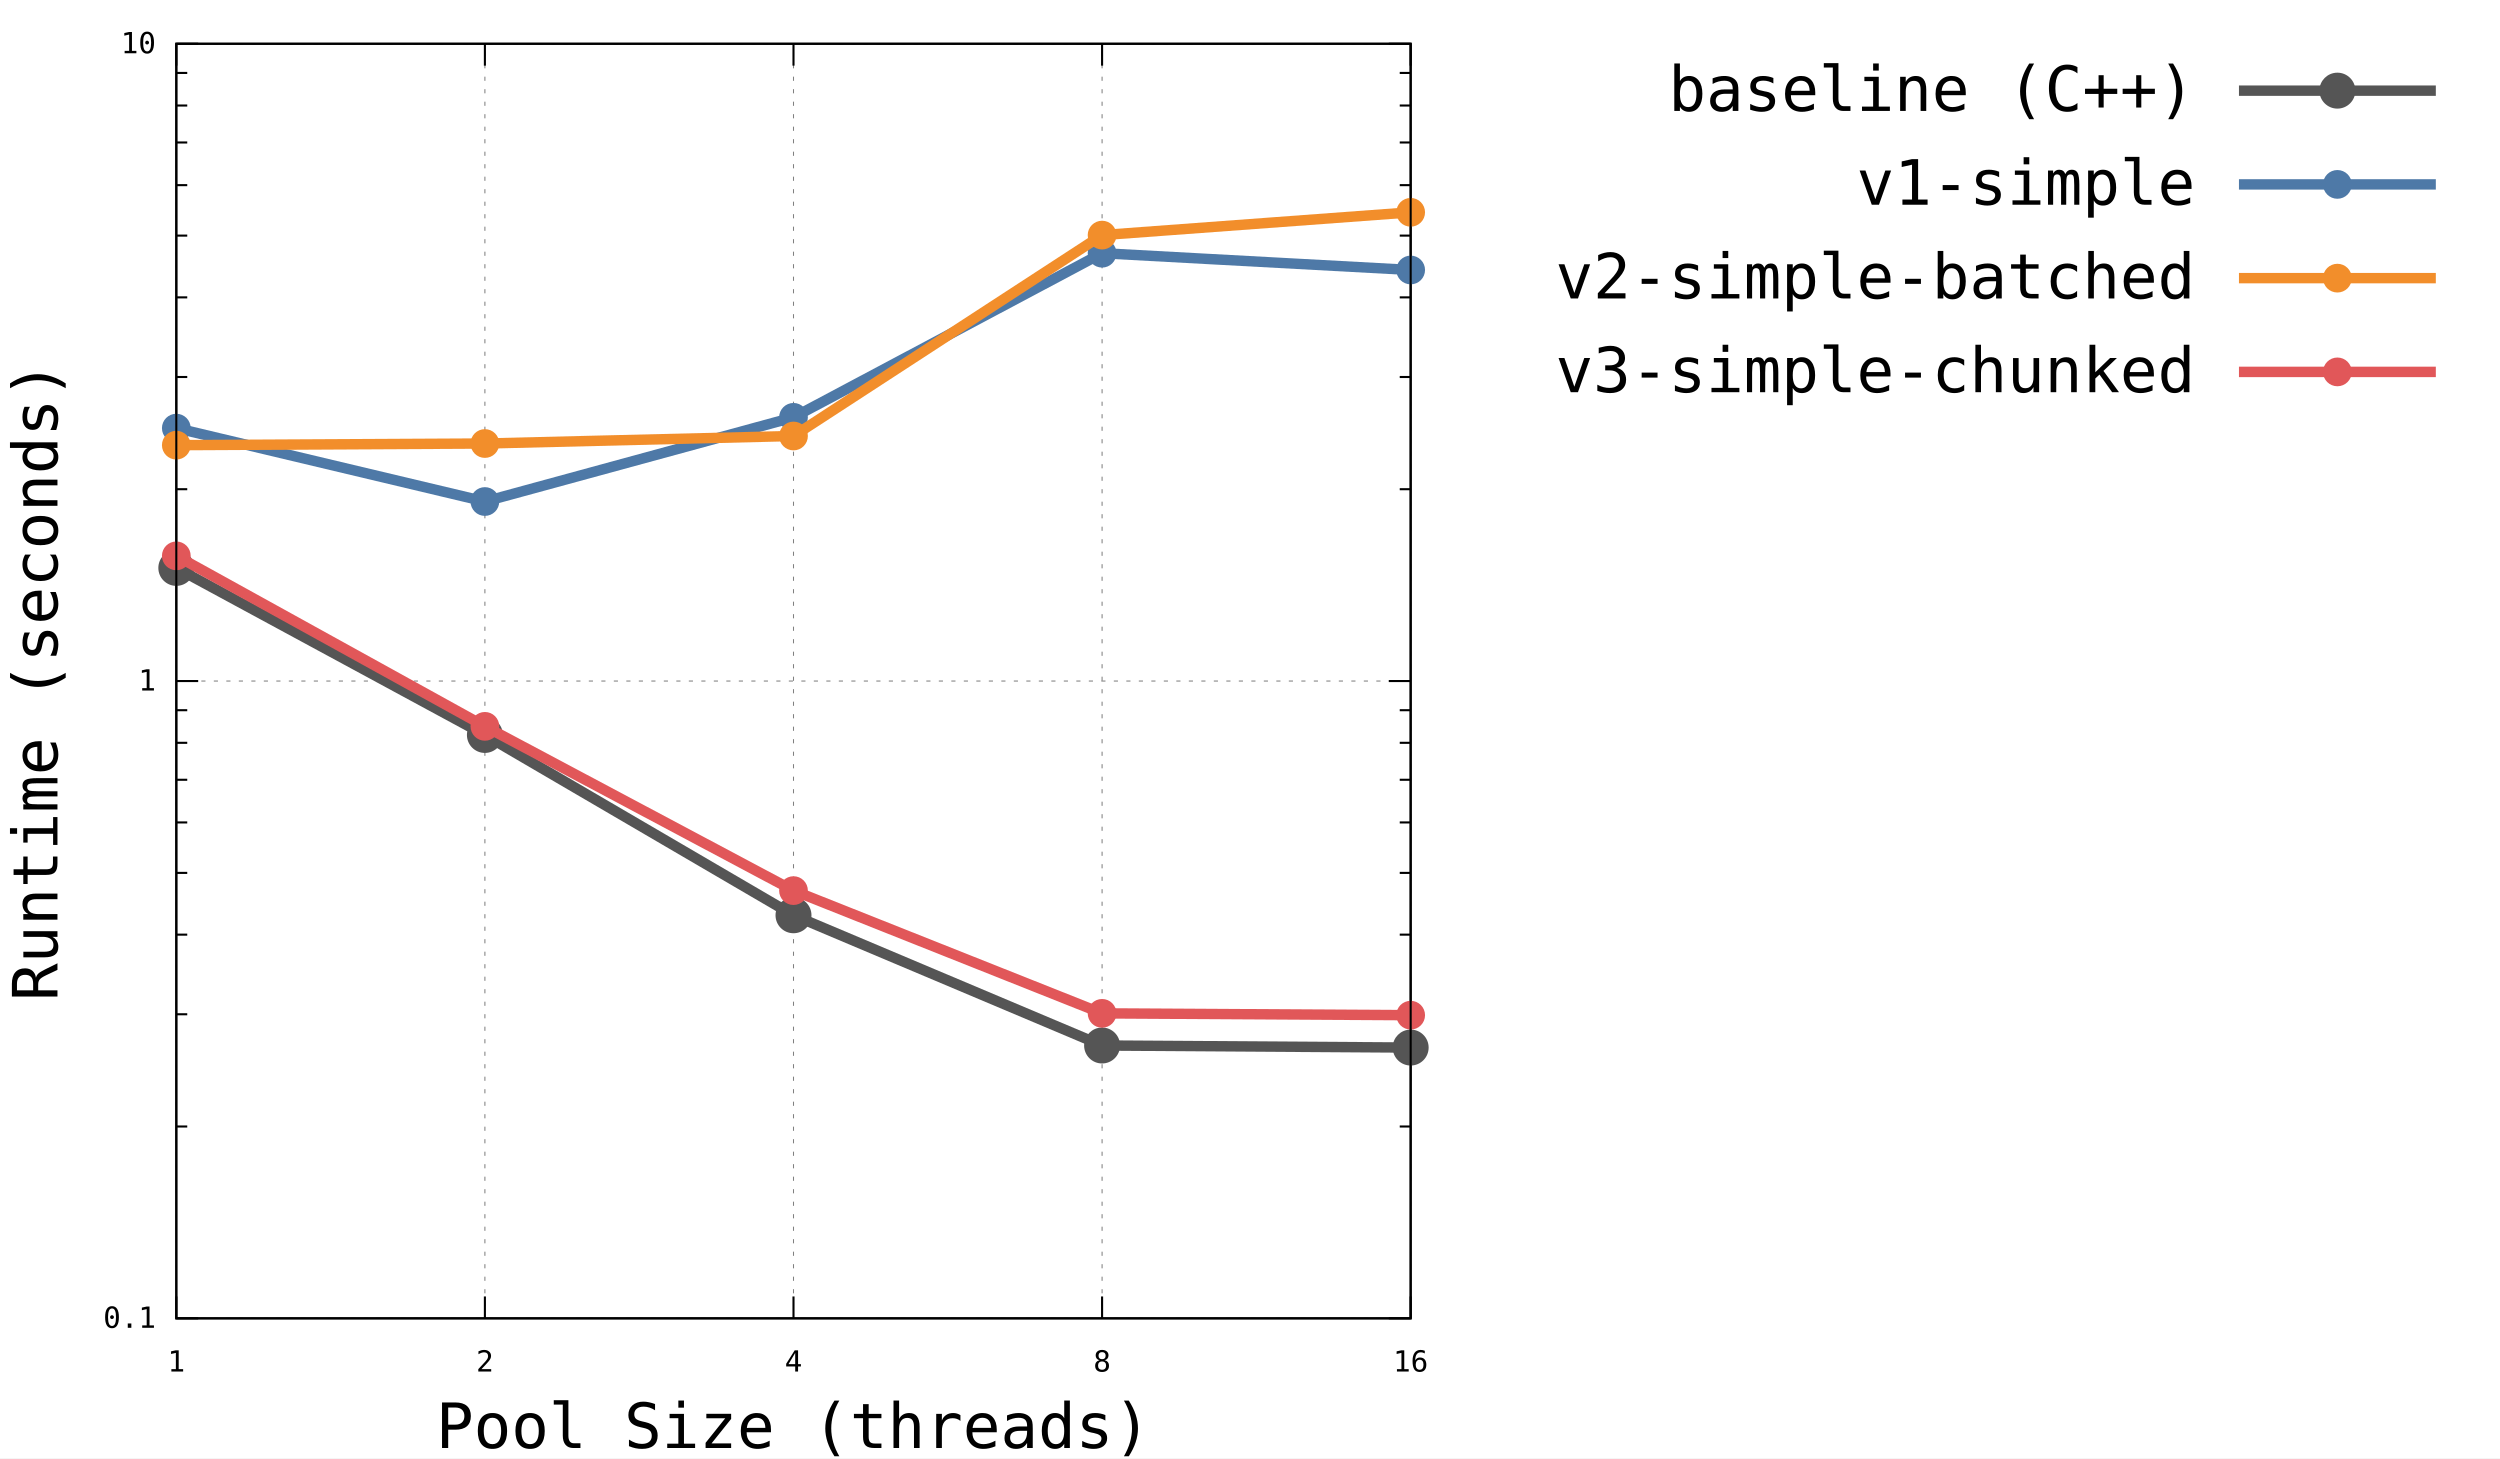
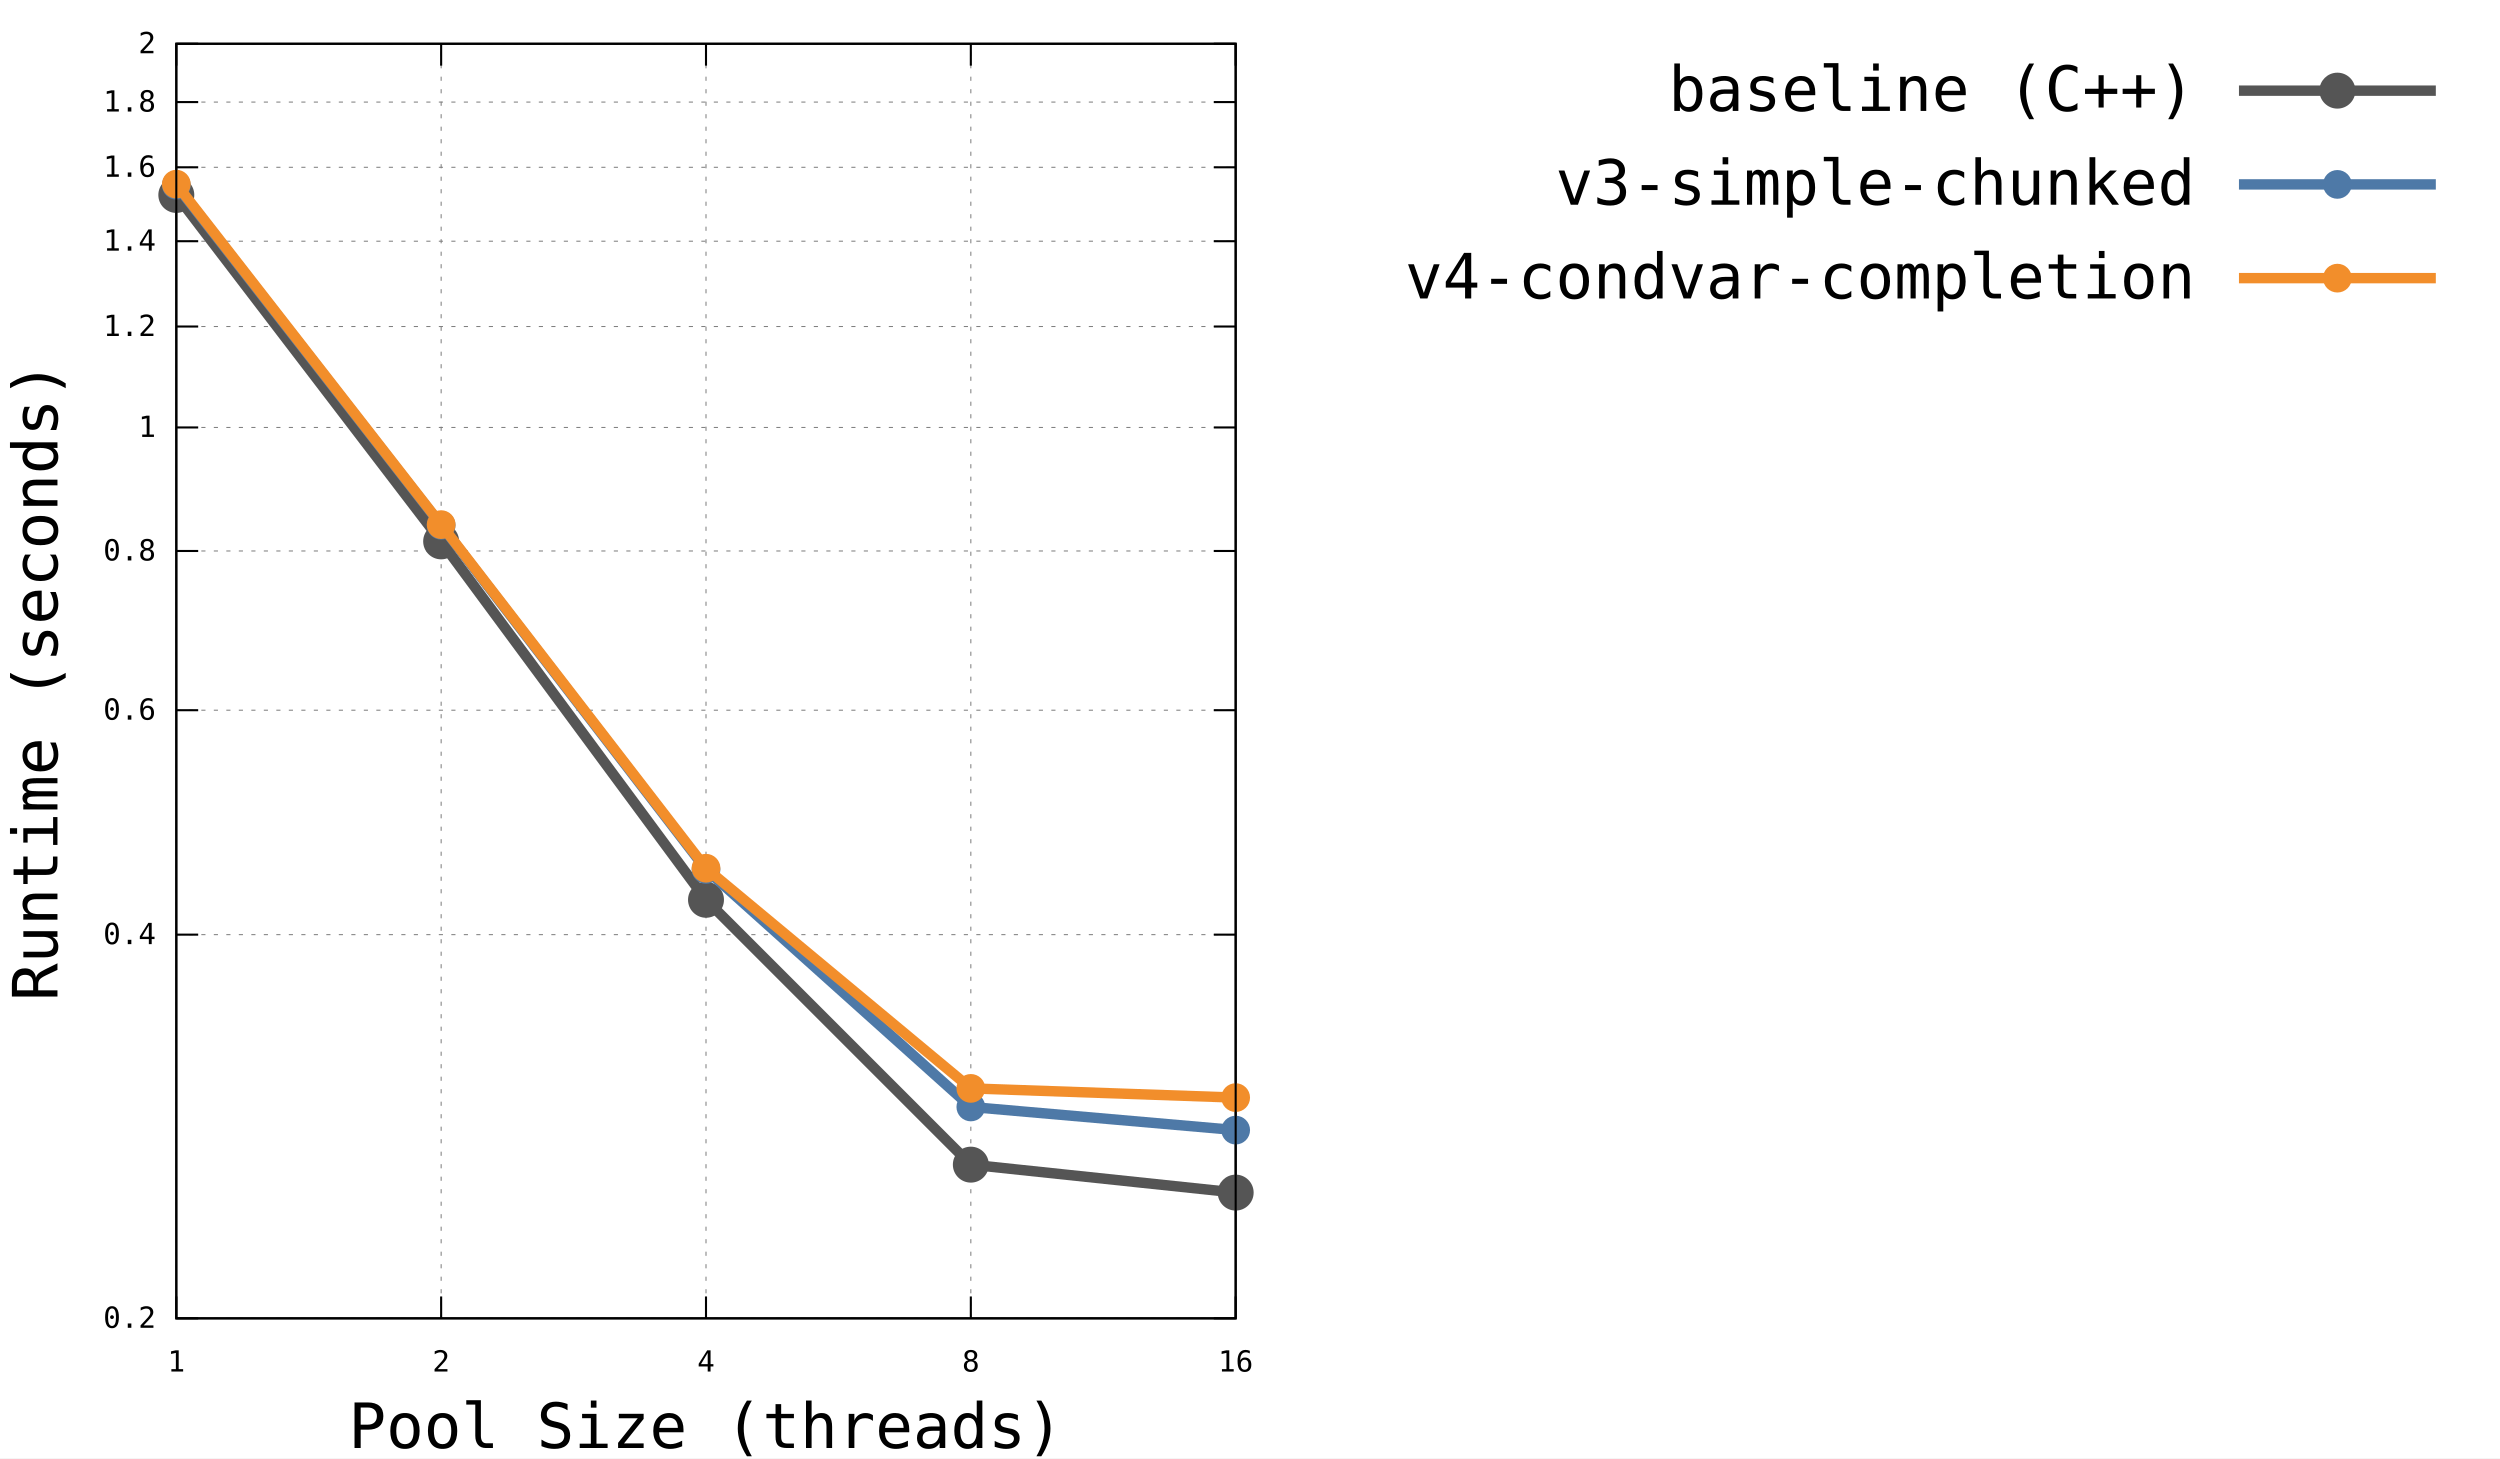
<svg xmlns="http://www.w3.org/2000/svg" xmlns:xlink="http://www.w3.org/1999/xlink" width="1200" height="700" viewBox="0 0 1200 700">
  <g id="gnuplot_canvas">
    <rect x="0" y="0" width="1200" height="700" fill="#ffffff" />
    <defs>
      <circle id="gpDot" r="0.5" stroke-width="0.5" stroke="currentColor" />
      <path id="gpPt0" stroke-width="0.190" stroke="currentColor" d="M-1,0 h2 M0,-1 v2" />
      <path id="gpPt1" stroke-width="0.190" stroke="currentColor" d="M-1,-1 L1,1 M1,-1 L-1,1" />
      <path id="gpPt2" stroke-width="0.190" stroke="currentColor" d="M-1,0 L1,0 M0,-1 L0,1 M-1,-1 L1,1 M-1,1 L1,-1" />
      <rect id="gpPt3" stroke-width="0.190" stroke="currentColor" x="-1" y="-1" width="2" height="2" />
      <rect id="gpPt4" stroke-width="0.190" stroke="currentColor" fill="currentColor" x="-1" y="-1" width="2" height="2" />
      <circle id="gpPt5" stroke-width="0.190" stroke="currentColor" cx="0" cy="0" r="1" />
      <use xlink:href="#gpPt5" id="gpPt6" fill="currentColor" stroke="none" />
      <path id="gpPt7" stroke-width="0.190" stroke="currentColor" d="M0,-1.33 L-1.33,0.67 L1.33,0.67 z" />
      <use xlink:href="#gpPt7" id="gpPt8" fill="currentColor" stroke="none" />
      <use xlink:href="#gpPt7" id="gpPt9" stroke="currentColor" transform="rotate(180)" />
      <use xlink:href="#gpPt9" id="gpPt10" fill="currentColor" stroke="none" />
      <use xlink:href="#gpPt3" id="gpPt11" stroke="currentColor" transform="rotate(45)" />
      <use xlink:href="#gpPt11" id="gpPt12" fill="currentColor" stroke="none" />
      <path id="gpPt13" stroke-width="0.190" stroke="currentColor" d="M0,1.330 L1.265,0.411 L0.782,-1.067 L-0.782,-1.076 L-1.265,0.411 z" />
      <use xlink:href="#gpPt13" id="gpPt14" fill="currentColor" stroke="none" />
      <filter id="textbox" filterUnits="objectBoundingBox" x="0" y="0" height="1" width="1">
        <feFlood flood-color="#FFFFFF" flood-opacity="1" result="bgnd" />
        <feComposite in="SourceGraphic" in2="bgnd" operator="atop" />
      </filter>
      <filter id="greybox" filterUnits="objectBoundingBox" x="0" y="0" height="1" width="1">
        <feFlood flood-color="lightgrey" flood-opacity="1" result="grey" />
        <feComposite in="SourceGraphic" in2="grey" operator="atop" />
      </filter>
    </defs>
    <g fill="none" color="#FFFFFF" stroke="currentColor" stroke-width="1.00" stroke-linecap="butt" stroke-linejoin="miter">
</g>
    <g fill="none" color="black" stroke="currentColor" stroke-width="1.00" stroke-linecap="butt" stroke-linejoin="miter">
</g>
    <g fill="none" color="black" stroke="black" stroke-width="0.50" stroke-linecap="butt" stroke-linejoin="miter">
</g>
    <g fill="none" color="gray" stroke="currentColor" stroke-width="0.50" stroke-linecap="butt" stroke-linejoin="miter">
-       <path stroke="gray" stroke-dasharray="2,4" class="gridline" d="M84.63,632.80 L677.12,632.80  " />
-     </g>
-     <g fill="none" color="gray" stroke="gray" stroke-width="1.00" stroke-linecap="butt" stroke-linejoin="miter">
- </g>
-     <g fill="none" color="black" stroke="currentColor" stroke-width="1.00" stroke-linecap="butt" stroke-linejoin="miter">
-       <path stroke="black" d="M84.63,632.80 L95.13,632.80 M677.12,632.80 L666.62,632.80  " />
+       <path stroke="gray" stroke-dasharray="2,4" class="gridline" d="M84.63,632.80 L593.12,632.80  " />
+     </g>
+     <g fill="none" color="gray" stroke="gray" stroke-width="1.00" stroke-linecap="butt" stroke-linejoin="miter">
+ </g>
+     <g fill="none" color="black" stroke="currentColor" stroke-width="1.00" stroke-linecap="butt" stroke-linejoin="miter">
+       <path stroke="black" d="M84.63,632.80 L95.13,632.80 M593.12,632.80 L582.62,632.80  " />
      <g transform="translate(74.84,637.35)" stroke="none" fill="black" font-family="monospace" font-size="14.00" text-anchor="end">
        <text>
-           <tspan font-family="monospace"> 0.1</tspan>
-         </text>
-       </g>
-     </g>
-     <g fill="none" color="black" stroke="currentColor" stroke-width="1.00" stroke-linecap="butt" stroke-linejoin="miter">
-       <path stroke="black" d="M84.63,540.72 L89.88,540.72 M677.12,540.72 L671.87,540.72 M84.63,486.85 L89.88,486.85 M677.12,486.85 L671.87,486.85   M84.63,448.63 L89.88,448.63 M677.12,448.63 L671.87,448.63 M84.63,418.99 L89.88,418.99 M677.12,418.99 L671.87,418.99   M84.63,394.77 L89.88,394.77 M677.12,394.77 L671.87,394.77 M84.63,374.29 L89.88,374.29 M677.12,374.29 L671.87,374.29   M84.63,356.55 L89.88,356.55 M677.12,356.55 L671.87,356.55 M84.63,340.90 L89.88,340.90 M677.12,340.90 L671.87,340.90    " />
-     </g>
-     <g fill="none" color="black" stroke="black" stroke-width="0.50" stroke-linecap="butt" stroke-linejoin="miter">
- </g>
-     <g fill="none" color="gray" stroke="currentColor" stroke-width="0.50" stroke-linecap="butt" stroke-linejoin="miter">
-       <path stroke="gray" stroke-dasharray="2,4" class="gridline" d="M84.63,326.90 L677.12,326.90  " />
-     </g>
-     <g fill="none" color="gray" stroke="gray" stroke-width="1.00" stroke-linecap="butt" stroke-linejoin="miter">
- </g>
-     <g fill="none" color="black" stroke="currentColor" stroke-width="1.00" stroke-linecap="butt" stroke-linejoin="miter">
-       <path stroke="black" d="M84.63,326.90 L95.13,326.90 M677.12,326.90 L666.62,326.90  " />
-       <g transform="translate(74.84,331.45)" stroke="none" fill="black" font-family="monospace" font-size="14.00" text-anchor="end">
+           <tspan font-family="monospace"> 0.2</tspan>
+         </text>
+       </g>
+     </g>
+     <g fill="none" color="black" stroke="currentColor" stroke-width="1.00" stroke-linecap="butt" stroke-linejoin="miter">
+ </g>
+     <g fill="none" color="black" stroke="black" stroke-width="0.50" stroke-linecap="butt" stroke-linejoin="miter">
+ </g>
+     <g fill="none" color="gray" stroke="currentColor" stroke-width="0.50" stroke-linecap="butt" stroke-linejoin="miter">
+       <path stroke="gray" stroke-dasharray="2,4" class="gridline" d="M84.63,448.63 L593.12,448.63  " />
+     </g>
+     <g fill="none" color="gray" stroke="gray" stroke-width="1.00" stroke-linecap="butt" stroke-linejoin="miter">
+ </g>
+     <g fill="none" color="black" stroke="currentColor" stroke-width="1.00" stroke-linecap="butt" stroke-linejoin="miter">
+       <path stroke="black" d="M84.63,448.63 L95.13,448.63 M593.12,448.63 L582.62,448.63  " />
+       <g transform="translate(74.84,453.18)" stroke="none" fill="black" font-family="monospace" font-size="14.00" text-anchor="end">
+         <text>
+           <tspan font-family="monospace"> 0.4</tspan>
+         </text>
+       </g>
+     </g>
+     <g fill="none" color="black" stroke="currentColor" stroke-width="1.00" stroke-linecap="butt" stroke-linejoin="miter">
+ </g>
+     <g fill="none" color="black" stroke="black" stroke-width="0.50" stroke-linecap="butt" stroke-linejoin="miter">
+ </g>
+     <g fill="none" color="gray" stroke="currentColor" stroke-width="0.50" stroke-linecap="butt" stroke-linejoin="miter">
+       <path stroke="gray" stroke-dasharray="2,4" class="gridline" d="M84.63,340.90 L593.12,340.90  " />
+     </g>
+     <g fill="none" color="gray" stroke="gray" stroke-width="1.00" stroke-linecap="butt" stroke-linejoin="miter">
+ </g>
+     <g fill="none" color="black" stroke="currentColor" stroke-width="1.00" stroke-linecap="butt" stroke-linejoin="miter">
+       <path stroke="black" d="M84.63,340.90 L95.13,340.90 M593.12,340.90 L582.62,340.90  " />
+       <g transform="translate(74.84,345.45)" stroke="none" fill="black" font-family="monospace" font-size="14.00" text-anchor="end">
+         <text>
+           <tspan font-family="monospace"> 0.6</tspan>
+         </text>
+       </g>
+     </g>
+     <g fill="none" color="black" stroke="currentColor" stroke-width="1.00" stroke-linecap="butt" stroke-linejoin="miter">
+ </g>
+     <g fill="none" color="black" stroke="black" stroke-width="0.50" stroke-linecap="butt" stroke-linejoin="miter">
+ </g>
+     <g fill="none" color="gray" stroke="currentColor" stroke-width="0.50" stroke-linecap="butt" stroke-linejoin="miter">
+       <path stroke="gray" stroke-dasharray="2,4" class="gridline" d="M84.63,264.47 L593.12,264.47  " />
+     </g>
+     <g fill="none" color="gray" stroke="gray" stroke-width="1.00" stroke-linecap="butt" stroke-linejoin="miter">
+ </g>
+     <g fill="none" color="black" stroke="currentColor" stroke-width="1.00" stroke-linecap="butt" stroke-linejoin="miter">
+       <path stroke="black" d="M84.63,264.47 L95.13,264.47 M593.12,264.47 L582.62,264.47  " />
+       <g transform="translate(74.84,269.02)" stroke="none" fill="black" font-family="monospace" font-size="14.00" text-anchor="end">
+         <text>
+           <tspan font-family="monospace"> 0.8</tspan>
+         </text>
+       </g>
+     </g>
+     <g fill="none" color="black" stroke="currentColor" stroke-width="1.00" stroke-linecap="butt" stroke-linejoin="miter">
+ </g>
+     <g fill="none" color="black" stroke="black" stroke-width="0.50" stroke-linecap="butt" stroke-linejoin="miter">
+ </g>
+     <g fill="none" color="gray" stroke="currentColor" stroke-width="0.50" stroke-linecap="butt" stroke-linejoin="miter">
+       <path stroke="gray" stroke-dasharray="2,4" class="gridline" d="M84.63,205.18 L593.12,205.18  " />
+     </g>
+     <g fill="none" color="gray" stroke="gray" stroke-width="1.00" stroke-linecap="butt" stroke-linejoin="miter">
+ </g>
+     <g fill="none" color="black" stroke="currentColor" stroke-width="1.00" stroke-linecap="butt" stroke-linejoin="miter">
+       <path stroke="black" d="M84.63,205.18 L95.13,205.18 M593.12,205.18 L582.62,205.18  " />
+       <g transform="translate(74.84,209.73)" stroke="none" fill="black" font-family="monospace" font-size="14.00" text-anchor="end">
        <text>
          <tspan font-family="monospace"> 1</tspan>
        </text>
      </g>
    </g>
    <g fill="none" color="black" stroke="currentColor" stroke-width="1.00" stroke-linecap="butt" stroke-linejoin="miter">
-       <path stroke="black" d="M84.63,234.82 L89.88,234.82 M677.12,234.82 L671.87,234.82 M84.63,180.96 L89.88,180.96 M677.12,180.96 L671.87,180.96   M84.63,142.74 L89.88,142.74 M677.12,142.74 L671.87,142.74 M84.63,113.09 L89.88,113.09 M677.12,113.09 L671.87,113.09   M84.63,88.87 L89.88,88.87 M677.12,88.87 L671.87,88.87 M84.63,68.39 L89.88,68.39 M677.12,68.39 L671.87,68.39   M84.63,50.65 L89.88,50.65 M677.12,50.65 L671.87,50.65 M84.63,35.01 L89.88,35.01 M677.12,35.01 L671.87,35.01    " />
-     </g>
-     <g fill="none" color="black" stroke="black" stroke-width="0.50" stroke-linecap="butt" stroke-linejoin="miter">
- </g>
-     <g fill="none" color="gray" stroke="currentColor" stroke-width="0.50" stroke-linecap="butt" stroke-linejoin="miter">
-       <path stroke="gray" stroke-dasharray="2,4" class="gridline" d="M84.63,21.01 L677.12,21.01  " />
-     </g>
-     <g fill="none" color="gray" stroke="gray" stroke-width="1.00" stroke-linecap="butt" stroke-linejoin="miter">
- </g>
-     <g fill="none" color="black" stroke="currentColor" stroke-width="1.00" stroke-linecap="butt" stroke-linejoin="miter">
-       <path stroke="black" d="M84.63,21.01 L95.13,21.01 M677.12,21.01 L666.62,21.01  " />
+ </g>
+     <g fill="none" color="black" stroke="black" stroke-width="0.50" stroke-linecap="butt" stroke-linejoin="miter">
+ </g>
+     <g fill="none" color="gray" stroke="currentColor" stroke-width="0.50" stroke-linecap="butt" stroke-linejoin="miter">
+       <path stroke="gray" stroke-dasharray="2,4" class="gridline" d="M84.63,156.73 L593.12,156.73  " />
+     </g>
+     <g fill="none" color="gray" stroke="gray" stroke-width="1.00" stroke-linecap="butt" stroke-linejoin="miter">
+ </g>
+     <g fill="none" color="black" stroke="currentColor" stroke-width="1.00" stroke-linecap="butt" stroke-linejoin="miter">
+       <path stroke="black" d="M84.63,156.73 L95.13,156.73 M593.12,156.73 L582.62,156.73  " />
+       <g transform="translate(74.84,161.28)" stroke="none" fill="black" font-family="monospace" font-size="14.00" text-anchor="end">
+         <text>
+           <tspan font-family="monospace"> 1.2</tspan>
+         </text>
+       </g>
+     </g>
+     <g fill="none" color="black" stroke="currentColor" stroke-width="1.00" stroke-linecap="butt" stroke-linejoin="miter">
+ </g>
+     <g fill="none" color="black" stroke="black" stroke-width="0.50" stroke-linecap="butt" stroke-linejoin="miter">
+ </g>
+     <g fill="none" color="gray" stroke="currentColor" stroke-width="0.50" stroke-linecap="butt" stroke-linejoin="miter">
+       <path stroke="gray" stroke-dasharray="2,4" class="gridline" d="M84.63,115.78 L593.12,115.78  " />
+     </g>
+     <g fill="none" color="gray" stroke="gray" stroke-width="1.00" stroke-linecap="butt" stroke-linejoin="miter">
+ </g>
+     <g fill="none" color="black" stroke="currentColor" stroke-width="1.00" stroke-linecap="butt" stroke-linejoin="miter">
+       <path stroke="black" d="M84.63,115.78 L95.13,115.78 M593.12,115.78 L582.62,115.78  " />
+       <g transform="translate(74.84,120.33)" stroke="none" fill="black" font-family="monospace" font-size="14.00" text-anchor="end">
+         <text>
+           <tspan font-family="monospace"> 1.4</tspan>
+         </text>
+       </g>
+     </g>
+     <g fill="none" color="black" stroke="currentColor" stroke-width="1.00" stroke-linecap="butt" stroke-linejoin="miter">
+ </g>
+     <g fill="none" color="black" stroke="black" stroke-width="0.50" stroke-linecap="butt" stroke-linejoin="miter">
+ </g>
+     <g fill="none" color="gray" stroke="currentColor" stroke-width="0.50" stroke-linecap="butt" stroke-linejoin="miter">
+       <path stroke="gray" stroke-dasharray="2,4" class="gridline" d="M84.63,80.30 L593.12,80.30  " />
+     </g>
+     <g fill="none" color="gray" stroke="gray" stroke-width="1.00" stroke-linecap="butt" stroke-linejoin="miter">
+ </g>
+     <g fill="none" color="black" stroke="currentColor" stroke-width="1.00" stroke-linecap="butt" stroke-linejoin="miter">
+       <path stroke="black" d="M84.63,80.30 L95.13,80.30 M593.12,80.30 L582.62,80.30  " />
+       <g transform="translate(74.84,84.85)" stroke="none" fill="black" font-family="monospace" font-size="14.00" text-anchor="end">
+         <text>
+           <tspan font-family="monospace"> 1.6</tspan>
+         </text>
+       </g>
+     </g>
+     <g fill="none" color="black" stroke="currentColor" stroke-width="1.00" stroke-linecap="butt" stroke-linejoin="miter">
+ </g>
+     <g fill="none" color="black" stroke="black" stroke-width="0.50" stroke-linecap="butt" stroke-linejoin="miter">
+ </g>
+     <g fill="none" color="gray" stroke="currentColor" stroke-width="0.50" stroke-linecap="butt" stroke-linejoin="miter">
+       <path stroke="gray" stroke-dasharray="2,4" class="gridline" d="M84.63,49.00 L593.12,49.00  " />
+     </g>
+     <g fill="none" color="gray" stroke="gray" stroke-width="1.00" stroke-linecap="butt" stroke-linejoin="miter">
+ </g>
+     <g fill="none" color="black" stroke="currentColor" stroke-width="1.00" stroke-linecap="butt" stroke-linejoin="miter">
+       <path stroke="black" d="M84.63,49.00 L95.13,49.00 M593.12,49.00 L582.62,49.00  " />
+       <g transform="translate(74.84,53.55)" stroke="none" fill="black" font-family="monospace" font-size="14.00" text-anchor="end">
+         <text>
+           <tspan font-family="monospace"> 1.8</tspan>
+         </text>
+       </g>
+     </g>
+     <g fill="none" color="black" stroke="currentColor" stroke-width="1.00" stroke-linecap="butt" stroke-linejoin="miter">
+ </g>
+     <g fill="none" color="black" stroke="black" stroke-width="0.50" stroke-linecap="butt" stroke-linejoin="miter">
+ </g>
+     <g fill="none" color="gray" stroke="currentColor" stroke-width="0.50" stroke-linecap="butt" stroke-linejoin="miter">
+       <path stroke="gray" stroke-dasharray="2,4" class="gridline" d="M84.63,21.01 L593.12,21.01  " />
+     </g>
+     <g fill="none" color="gray" stroke="gray" stroke-width="1.00" stroke-linecap="butt" stroke-linejoin="miter">
+ </g>
+     <g fill="none" color="black" stroke="currentColor" stroke-width="1.00" stroke-linecap="butt" stroke-linejoin="miter">
+       <path stroke="black" d="M84.63,21.01 L95.13,21.01 M593.12,21.01 L582.62,21.01  " />
      <g transform="translate(74.84,25.56)" stroke="none" fill="black" font-family="monospace" font-size="14.00" text-anchor="end">
        <text>
-           <tspan font-family="monospace"> 10</tspan>
+           <tspan font-family="monospace"> 2</tspan>
        </text>
      </g>
    </g>
    <g fill="none" color="black" stroke="currentColor" stroke-width="1.00" stroke-linecap="butt" stroke-linejoin="miter">
</g>
    <g fill="none" color="black" stroke="black" stroke-width="0.50" stroke-linecap="butt" stroke-linejoin="miter">
</g>
    <g fill="none" color="gray" stroke="currentColor" stroke-width="0.50" stroke-linecap="butt" stroke-linejoin="miter">
      <path stroke="gray" stroke-dasharray="2,4" class="gridline" d="M84.63,632.80 L84.63,21.01  " />
    </g>
    <g fill="none" color="gray" stroke="gray" stroke-width="1.00" stroke-linecap="butt" stroke-linejoin="miter">
</g>
    <g fill="none" color="black" stroke="currentColor" stroke-width="1.00" stroke-linecap="butt" stroke-linejoin="miter">
      <path stroke="black" d="M84.63,632.80 L84.63,622.30 M84.63,21.01 L84.63,31.51  " />
      <g transform="translate(84.63,658.35)" stroke="none" fill="black" font-family="monospace" font-size="14.00" text-anchor="middle">
        <text>
          <tspan font-family="monospace"> 1</tspan>
        </text>
      </g>
    </g>
    <g fill="none" color="black" stroke="currentColor" stroke-width="1.00" stroke-linecap="butt" stroke-linejoin="miter">
</g>
    <g fill="none" color="black" stroke="black" stroke-width="0.50" stroke-linecap="butt" stroke-linejoin="miter">
</g>
    <g fill="none" color="gray" stroke="currentColor" stroke-width="0.50" stroke-linecap="butt" stroke-linejoin="miter">
-       <path stroke="gray" stroke-dasharray="2,4" class="gridline" d="M232.75,632.80 L232.75,21.01  " />
-     </g>
-     <g fill="none" color="gray" stroke="gray" stroke-width="1.00" stroke-linecap="butt" stroke-linejoin="miter">
- </g>
-     <g fill="none" color="black" stroke="currentColor" stroke-width="1.00" stroke-linecap="butt" stroke-linejoin="miter">
-       <path stroke="black" d="M232.75,632.80 L232.75,622.30 M232.75,21.01 L232.75,31.51  " />
-       <g transform="translate(232.75,658.35)" stroke="none" fill="black" font-family="monospace" font-size="14.00" text-anchor="middle">
+       <path stroke="gray" stroke-dasharray="2,4" class="gridline" d="M211.75,632.80 L211.75,21.01  " />
+     </g>
+     <g fill="none" color="gray" stroke="gray" stroke-width="1.00" stroke-linecap="butt" stroke-linejoin="miter">
+ </g>
+     <g fill="none" color="black" stroke="currentColor" stroke-width="1.00" stroke-linecap="butt" stroke-linejoin="miter">
+       <path stroke="black" d="M211.75,632.80 L211.75,622.30 M211.75,21.01 L211.75,31.51  " />
+       <g transform="translate(211.75,658.35)" stroke="none" fill="black" font-family="monospace" font-size="14.00" text-anchor="middle">
        <text>
          <tspan font-family="monospace"> 2</tspan>
        </text>
      </g>
    </g>
    <g fill="none" color="black" stroke="currentColor" stroke-width="1.00" stroke-linecap="butt" stroke-linejoin="miter">
</g>
    <g fill="none" color="black" stroke="black" stroke-width="0.50" stroke-linecap="butt" stroke-linejoin="miter">
</g>
    <g fill="none" color="gray" stroke="currentColor" stroke-width="0.50" stroke-linecap="butt" stroke-linejoin="miter">
-       <path stroke="gray" stroke-dasharray="2,4" class="gridline" d="M380.88,632.80 L380.88,21.01  " />
-     </g>
-     <g fill="none" color="gray" stroke="gray" stroke-width="1.00" stroke-linecap="butt" stroke-linejoin="miter">
- </g>
-     <g fill="none" color="black" stroke="currentColor" stroke-width="1.00" stroke-linecap="butt" stroke-linejoin="miter">
-       <path stroke="black" d="M380.88,632.80 L380.88,622.30 M380.88,21.01 L380.88,31.51  " />
-       <g transform="translate(380.88,658.35)" stroke="none" fill="black" font-family="monospace" font-size="14.00" text-anchor="middle">
+       <path stroke="gray" stroke-dasharray="2,4" class="gridline" d="M338.88,632.80 L338.88,21.01  " />
+     </g>
+     <g fill="none" color="gray" stroke="gray" stroke-width="1.00" stroke-linecap="butt" stroke-linejoin="miter">
+ </g>
+     <g fill="none" color="black" stroke="currentColor" stroke-width="1.00" stroke-linecap="butt" stroke-linejoin="miter">
+       <path stroke="black" d="M338.88,632.80 L338.88,622.30 M338.88,21.01 L338.88,31.51  " />
+       <g transform="translate(338.88,658.35)" stroke="none" fill="black" font-family="monospace" font-size="14.00" text-anchor="middle">
        <text>
          <tspan font-family="monospace"> 4</tspan>
        </text>
      </g>
    </g>
    <g fill="none" color="black" stroke="currentColor" stroke-width="1.00" stroke-linecap="butt" stroke-linejoin="miter">
</g>
    <g fill="none" color="black" stroke="black" stroke-width="0.50" stroke-linecap="butt" stroke-linejoin="miter">
</g>
    <g fill="none" color="gray" stroke="currentColor" stroke-width="0.50" stroke-linecap="butt" stroke-linejoin="miter">
-       <path stroke="gray" stroke-dasharray="2,4" class="gridline" d="M529.00,632.80 L529.00,21.01  " />
-     </g>
-     <g fill="none" color="gray" stroke="gray" stroke-width="1.00" stroke-linecap="butt" stroke-linejoin="miter">
- </g>
-     <g fill="none" color="black" stroke="currentColor" stroke-width="1.00" stroke-linecap="butt" stroke-linejoin="miter">
-       <path stroke="black" d="M529.00,632.80 L529.00,622.30 M529.00,21.01 L529.00,31.51  " />
-       <g transform="translate(529.00,658.35)" stroke="none" fill="black" font-family="monospace" font-size="14.00" text-anchor="middle">
+       <path stroke="gray" stroke-dasharray="2,4" class="gridline" d="M466.00,632.80 L466.00,21.01  " />
+     </g>
+     <g fill="none" color="gray" stroke="gray" stroke-width="1.00" stroke-linecap="butt" stroke-linejoin="miter">
+ </g>
+     <g fill="none" color="black" stroke="currentColor" stroke-width="1.00" stroke-linecap="butt" stroke-linejoin="miter">
+       <path stroke="black" d="M466.00,632.80 L466.00,622.30 M466.00,21.01 L466.00,31.51  " />
+       <g transform="translate(466.00,658.35)" stroke="none" fill="black" font-family="monospace" font-size="14.00" text-anchor="middle">
        <text>
          <tspan font-family="monospace"> 8</tspan>
        </text>
      </g>
    </g>
    <g fill="none" color="black" stroke="currentColor" stroke-width="1.00" stroke-linecap="butt" stroke-linejoin="miter">
</g>
    <g fill="none" color="black" stroke="black" stroke-width="0.50" stroke-linecap="butt" stroke-linejoin="miter">
</g>
    <g fill="none" color="gray" stroke="currentColor" stroke-width="0.50" stroke-linecap="butt" stroke-linejoin="miter">
-       <path stroke="gray" stroke-dasharray="2,4" class="gridline" d="M677.12,632.80 L677.12,21.01  " />
-     </g>
-     <g fill="none" color="gray" stroke="gray" stroke-width="1.00" stroke-linecap="butt" stroke-linejoin="miter">
- </g>
-     <g fill="none" color="black" stroke="currentColor" stroke-width="1.00" stroke-linecap="butt" stroke-linejoin="miter">
-       <path stroke="black" d="M677.12,632.80 L677.12,622.30 M677.12,21.01 L677.12,31.51  " />
-       <g transform="translate(677.12,658.35)" stroke="none" fill="black" font-family="monospace" font-size="14.00" text-anchor="middle">
+       <path stroke="gray" stroke-dasharray="2,4" class="gridline" d="M593.12,632.80 L593.12,21.01  " />
+     </g>
+     <g fill="none" color="gray" stroke="gray" stroke-width="1.00" stroke-linecap="butt" stroke-linejoin="miter">
+ </g>
+     <g fill="none" color="black" stroke="currentColor" stroke-width="1.00" stroke-linecap="butt" stroke-linejoin="miter">
+       <path stroke="black" d="M593.12,632.80 L593.12,622.30 M593.12,21.01 L593.12,31.51  " />
+       <g transform="translate(593.12,658.35)" stroke="none" fill="black" font-family="monospace" font-size="14.00" text-anchor="middle">
        <text>
          <tspan font-family="monospace"> 16</tspan>
        </text>
      </g>
    </g>
    <g fill="none" color="black" stroke="currentColor" stroke-width="1.00" stroke-linecap="butt" stroke-linejoin="miter">
</g>
    <g fill="none" color="black" stroke="currentColor" stroke-width="1.00" stroke-linecap="butt" stroke-linejoin="miter">
-       <path stroke="black" d="M84.63,21.01 L84.63,632.80 L677.12,632.80 L677.12,21.01 L84.63,21.01 Z  " />
+       <path stroke="black" d="M84.63,21.01 L84.63,632.80 L593.12,632.80 L593.12,21.01 L84.63,21.01 Z  " />
    </g>
    <g fill="none" color="black" stroke="currentColor" stroke-width="1.00" stroke-linecap="butt" stroke-linejoin="miter">
</g>
    <g id="gnuplot_plot_1">
      <g fill="none" color="#FFFFFF" stroke="black" stroke-width="5.00" stroke-linecap="butt" stroke-linejoin="miter">
</g>
      <g fill="none" color="black" stroke="currentColor" stroke-width="5.00" stroke-linecap="butt" stroke-linejoin="miter">
        <g transform="translate(1053.70,53.26)" stroke="none" fill="black" font-family="monospace" font-size="30.00" text-anchor="end">
          <text>
            <tspan font-family="monospace">baseline (C++)</tspan>
          </text>
        </g>
      </g>
      <g fill="none" color="black" stroke="currentColor" stroke-width="5.00" stroke-linecap="butt" stroke-linejoin="miter">
-         <path stroke="rgb( 85,  85,  85)" d="M1074.70,43.51 L1169.20,43.51 M84.63,272.60 L232.75,352.78 L380.88,439.33 L529.00,501.84 L677.12,502.83  " />
-         <use xlink:href="#gpPt6" transform="translate(84.63,272.60) scale(7.88)" color="rgb( 85,  85,  85)" />
-         <use xlink:href="#gpPt6" transform="translate(232.75,352.78) scale(7.88)" color="rgb( 85,  85,  85)" />
-         <use xlink:href="#gpPt6" transform="translate(380.88,439.33) scale(7.88)" color="rgb( 85,  85,  85)" />
-         <use xlink:href="#gpPt6" transform="translate(529.00,501.84) scale(7.88)" color="rgb( 85,  85,  85)" />
-         <use xlink:href="#gpPt6" transform="translate(677.12,502.83) scale(7.88)" color="rgb( 85,  85,  85)" />
+         <path stroke="rgb( 85,  85,  85)" d="M1074.70,43.51 L1169.20,43.51 M84.63,93.58 L211.75,259.86 L338.88,431.90 L466.00,559.03 L593.12,572.45  " />
+         <use xlink:href="#gpPt6" transform="translate(84.63,93.58) scale(7.88)" color="rgb( 85,  85,  85)" />
+         <use xlink:href="#gpPt6" transform="translate(211.75,259.86) scale(7.88)" color="rgb( 85,  85,  85)" />
+         <use xlink:href="#gpPt6" transform="translate(338.88,431.90) scale(7.88)" color="rgb( 85,  85,  85)" />
+         <use xlink:href="#gpPt6" transform="translate(466.00,559.03) scale(7.88)" color="rgb( 85,  85,  85)" />
+         <use xlink:href="#gpPt6" transform="translate(593.12,572.45) scale(7.88)" color="rgb( 85,  85,  85)" />
        <use xlink:href="#gpPt6" transform="translate(1121.95,43.51) scale(7.88)" color="rgb( 85,  85,  85)" />
      </g>
    </g>
    <g id="gnuplot_plot_2">
      <g fill="none" color="black" stroke="currentColor" stroke-width="5.00" stroke-linecap="butt" stroke-linejoin="miter">
        <g transform="translate(1053.70,98.26)" stroke="none" fill="black" font-family="monospace" font-size="30.00" text-anchor="end">
-           <text>
-             <tspan font-family="monospace">v1-simple</tspan>
-           </text>
-         </g>
-       </g>
-       <g fill="none" color="black" stroke="currentColor" stroke-width="5.00" stroke-linecap="butt" stroke-linejoin="miter">
-         <path stroke="rgb( 78, 121, 167)" d="M1074.70,88.51 L1169.20,88.51 M84.63,205.50 L232.75,240.73 L380.88,200.32 L529.00,121.54 L677.12,129.59  " />
-         <use xlink:href="#gpPt6" transform="translate(84.63,205.50) scale(6.30)" color="rgb( 78, 121, 167)" />
-         <use xlink:href="#gpPt6" transform="translate(232.75,240.73) scale(6.30)" color="rgb( 78, 121, 167)" />
-         <use xlink:href="#gpPt6" transform="translate(380.88,200.32) scale(6.30)" color="rgb( 78, 121, 167)" />
-         <use xlink:href="#gpPt6" transform="translate(529.00,121.54) scale(6.30)" color="rgb( 78, 121, 167)" />
-         <use xlink:href="#gpPt6" transform="translate(677.12,129.59) scale(6.30)" color="rgb( 78, 121, 167)" />
-         <use xlink:href="#gpPt6" transform="translate(1121.95,88.51) scale(6.30)" color="rgb( 78, 121, 167)" />
-       </g>
-     </g>
-     <g id="gnuplot_plot_3">
-       <g fill="none" color="black" stroke="currentColor" stroke-width="5.00" stroke-linecap="butt" stroke-linejoin="miter">
-         <g transform="translate(1053.70,143.26)" stroke="none" fill="black" font-family="monospace" font-size="30.00" text-anchor="end">
-           <text>
-             <tspan font-family="monospace">v2-simple-batched</tspan>
-           </text>
-         </g>
-       </g>
-       <g fill="none" color="black" stroke="currentColor" stroke-width="5.00" stroke-linecap="butt" stroke-linejoin="miter">
-         <path stroke="rgb(242, 142,  43)" d="M1074.70,133.51 L1169.20,133.51 M84.63,213.68 L232.75,212.89 L380.88,209.28 L529.00,112.85 L677.12,101.91  " />
-         <use xlink:href="#gpPt6" transform="translate(84.63,213.68) scale(6.30)" color="rgb(242, 142,  43)" />
-         <use xlink:href="#gpPt6" transform="translate(232.75,212.89) scale(6.30)" color="rgb(242, 142,  43)" />
-         <use xlink:href="#gpPt6" transform="translate(380.88,209.28) scale(6.30)" color="rgb(242, 142,  43)" />
-         <use xlink:href="#gpPt6" transform="translate(529.00,112.85) scale(6.30)" color="rgb(242, 142,  43)" />
-         <use xlink:href="#gpPt6" transform="translate(677.12,101.91) scale(6.30)" color="rgb(242, 142,  43)" />
-         <use xlink:href="#gpPt6" transform="translate(1121.95,133.51) scale(6.30)" color="rgb(242, 142,  43)" />
-       </g>
-     </g>
-     <g id="gnuplot_plot_4">
-       <g fill="none" color="black" stroke="currentColor" stroke-width="5.00" stroke-linecap="butt" stroke-linejoin="miter">
-         <g transform="translate(1053.70,188.26)" stroke="none" fill="black" font-family="monospace" font-size="30.00" text-anchor="end">
          <text>
            <tspan font-family="monospace">v3-simple-chunked</tspan>
          </text>
        </g>
      </g>
      <g fill="none" color="black" stroke="currentColor" stroke-width="5.00" stroke-linecap="butt" stroke-linejoin="miter">
-         <path stroke="rgb(225,  87,  89)" d="M1074.70,178.51 L1169.20,178.51 M84.63,266.81 L232.75,348.65 L380.88,427.49 L529.00,486.41 L677.12,487.29  " />
-         <use xlink:href="#gpPt6" transform="translate(84.63,266.81) scale(6.30)" color="rgb(225,  87,  89)" />
-         <use xlink:href="#gpPt6" transform="translate(232.75,348.65) scale(6.30)" color="rgb(225,  87,  89)" />
-         <use xlink:href="#gpPt6" transform="translate(380.88,427.49) scale(6.30)" color="rgb(225,  87,  89)" />
-         <use xlink:href="#gpPt6" transform="translate(529.00,486.41) scale(6.30)" color="rgb(225,  87,  89)" />
-         <use xlink:href="#gpPt6" transform="translate(677.12,487.29) scale(6.30)" color="rgb(225,  87,  89)" />
-         <use xlink:href="#gpPt6" transform="translate(1121.95,178.51) scale(6.30)" color="rgb(225,  87,  89)" />
-       </g>
-     </g>
-     <g fill="none" color="#FFFFFF" stroke="rgb(225,  87,  89)" stroke-width="2.00" stroke-linecap="butt" stroke-linejoin="miter">
+         <path stroke="rgb( 78, 121, 167)" d="M1074.70,88.51 L1169.20,88.51 M84.63,88.91 L211.75,252.14 L338.88,417.34 L466.00,531.34 L593.12,542.45  " />
+         <use xlink:href="#gpPt6" transform="translate(84.63,88.91) scale(6.30)" color="rgb( 78, 121, 167)" />
+         <use xlink:href="#gpPt6" transform="translate(211.75,252.14) scale(6.30)" color="rgb( 78, 121, 167)" />
+         <use xlink:href="#gpPt6" transform="translate(338.88,417.34) scale(6.30)" color="rgb( 78, 121, 167)" />
+         <use xlink:href="#gpPt6" transform="translate(466.00,531.34) scale(6.30)" color="rgb( 78, 121, 167)" />
+         <use xlink:href="#gpPt6" transform="translate(593.12,542.45) scale(6.30)" color="rgb( 78, 121, 167)" />
+         <use xlink:href="#gpPt6" transform="translate(1121.95,88.51) scale(6.30)" color="rgb( 78, 121, 167)" />
+       </g>
+     </g>
+     <g id="gnuplot_plot_3">
+       <g fill="none" color="black" stroke="currentColor" stroke-width="5.00" stroke-linecap="butt" stroke-linejoin="miter">
+         <g transform="translate(1053.70,143.26)" stroke="none" fill="black" font-family="monospace" font-size="30.00" text-anchor="end">
+           <text>
+             <tspan font-family="monospace">v4-condvar-completion</tspan>
+           </text>
+         </g>
+       </g>
+       <g fill="none" color="black" stroke="currentColor" stroke-width="5.00" stroke-linecap="butt" stroke-linejoin="miter">
+         <path stroke="rgb(242, 142,  43)" d="M1074.70,133.51 L1169.20,133.51 M84.63,88.39 L211.75,251.82 L338.88,416.75 L466.00,522.43 L593.12,526.85  " />
+         <use xlink:href="#gpPt6" transform="translate(84.63,88.39) scale(6.30)" color="rgb(242, 142,  43)" />
+         <use xlink:href="#gpPt6" transform="translate(211.75,251.82) scale(6.30)" color="rgb(242, 142,  43)" />
+         <use xlink:href="#gpPt6" transform="translate(338.88,416.75) scale(6.30)" color="rgb(242, 142,  43)" />
+         <use xlink:href="#gpPt6" transform="translate(466.00,522.43) scale(6.30)" color="rgb(242, 142,  43)" />
+         <use xlink:href="#gpPt6" transform="translate(593.12,526.85) scale(6.30)" color="rgb(242, 142,  43)" />
+         <use xlink:href="#gpPt6" transform="translate(1121.95,133.51) scale(6.30)" color="rgb(242, 142,  43)" />
+       </g>
+     </g>
+     <g fill="none" color="#FFFFFF" stroke="rgb(242, 142,  43)" stroke-width="2.00" stroke-linecap="butt" stroke-linejoin="miter">
</g>
    <g fill="none" color="black" stroke="currentColor" stroke-width="2.00" stroke-linecap="butt" stroke-linejoin="miter">
</g>
    <g fill="none" color="black" stroke="black" stroke-width="1.00" stroke-linecap="butt" stroke-linejoin="miter">
</g>
    <g fill="none" color="black" stroke="currentColor" stroke-width="1.00" stroke-linecap="butt" stroke-linejoin="miter">
-       <path stroke="black" d="M84.63,21.01 L84.63,632.80 L677.12,632.80 L677.12,21.01 L84.63,21.01 Z  " />
+       <path stroke="black" d="M84.63,21.01 L84.63,632.80 L593.12,632.80 L593.12,21.01 L84.63,21.01 Z  " />
      <g transform="translate(27.58,326.91) rotate(270.00)" stroke="none" fill="black" font-family="monospace" font-size="30.00" text-anchor="middle">
        <text>
          <tspan font-family="monospace">Runtime (seconds)</tspan>
        </text>
      </g>
    </g>
    <g fill="none" color="black" stroke="currentColor" stroke-width="1.00" stroke-linecap="butt" stroke-linejoin="miter">
-       <g transform="translate(380.87,695.05)" stroke="none" fill="black" font-family="monospace" font-size="30.00" text-anchor="middle">
+       <g transform="translate(338.87,695.05)" stroke="none" fill="black" font-family="monospace" font-size="30.00" text-anchor="middle">
        <text>
          <tspan font-family="monospace">Pool Size (threads)</tspan>
        </text>
      </g>
    </g>
    <g fill="none" color="black" stroke="currentColor" stroke-width="1.00" stroke-linecap="butt" stroke-linejoin="miter">
</g>
    <g fill="none" color="black" stroke="currentColor" stroke-width="1.00" stroke-linecap="butt" stroke-linejoin="miter">
</g>
  </g>
</svg>
